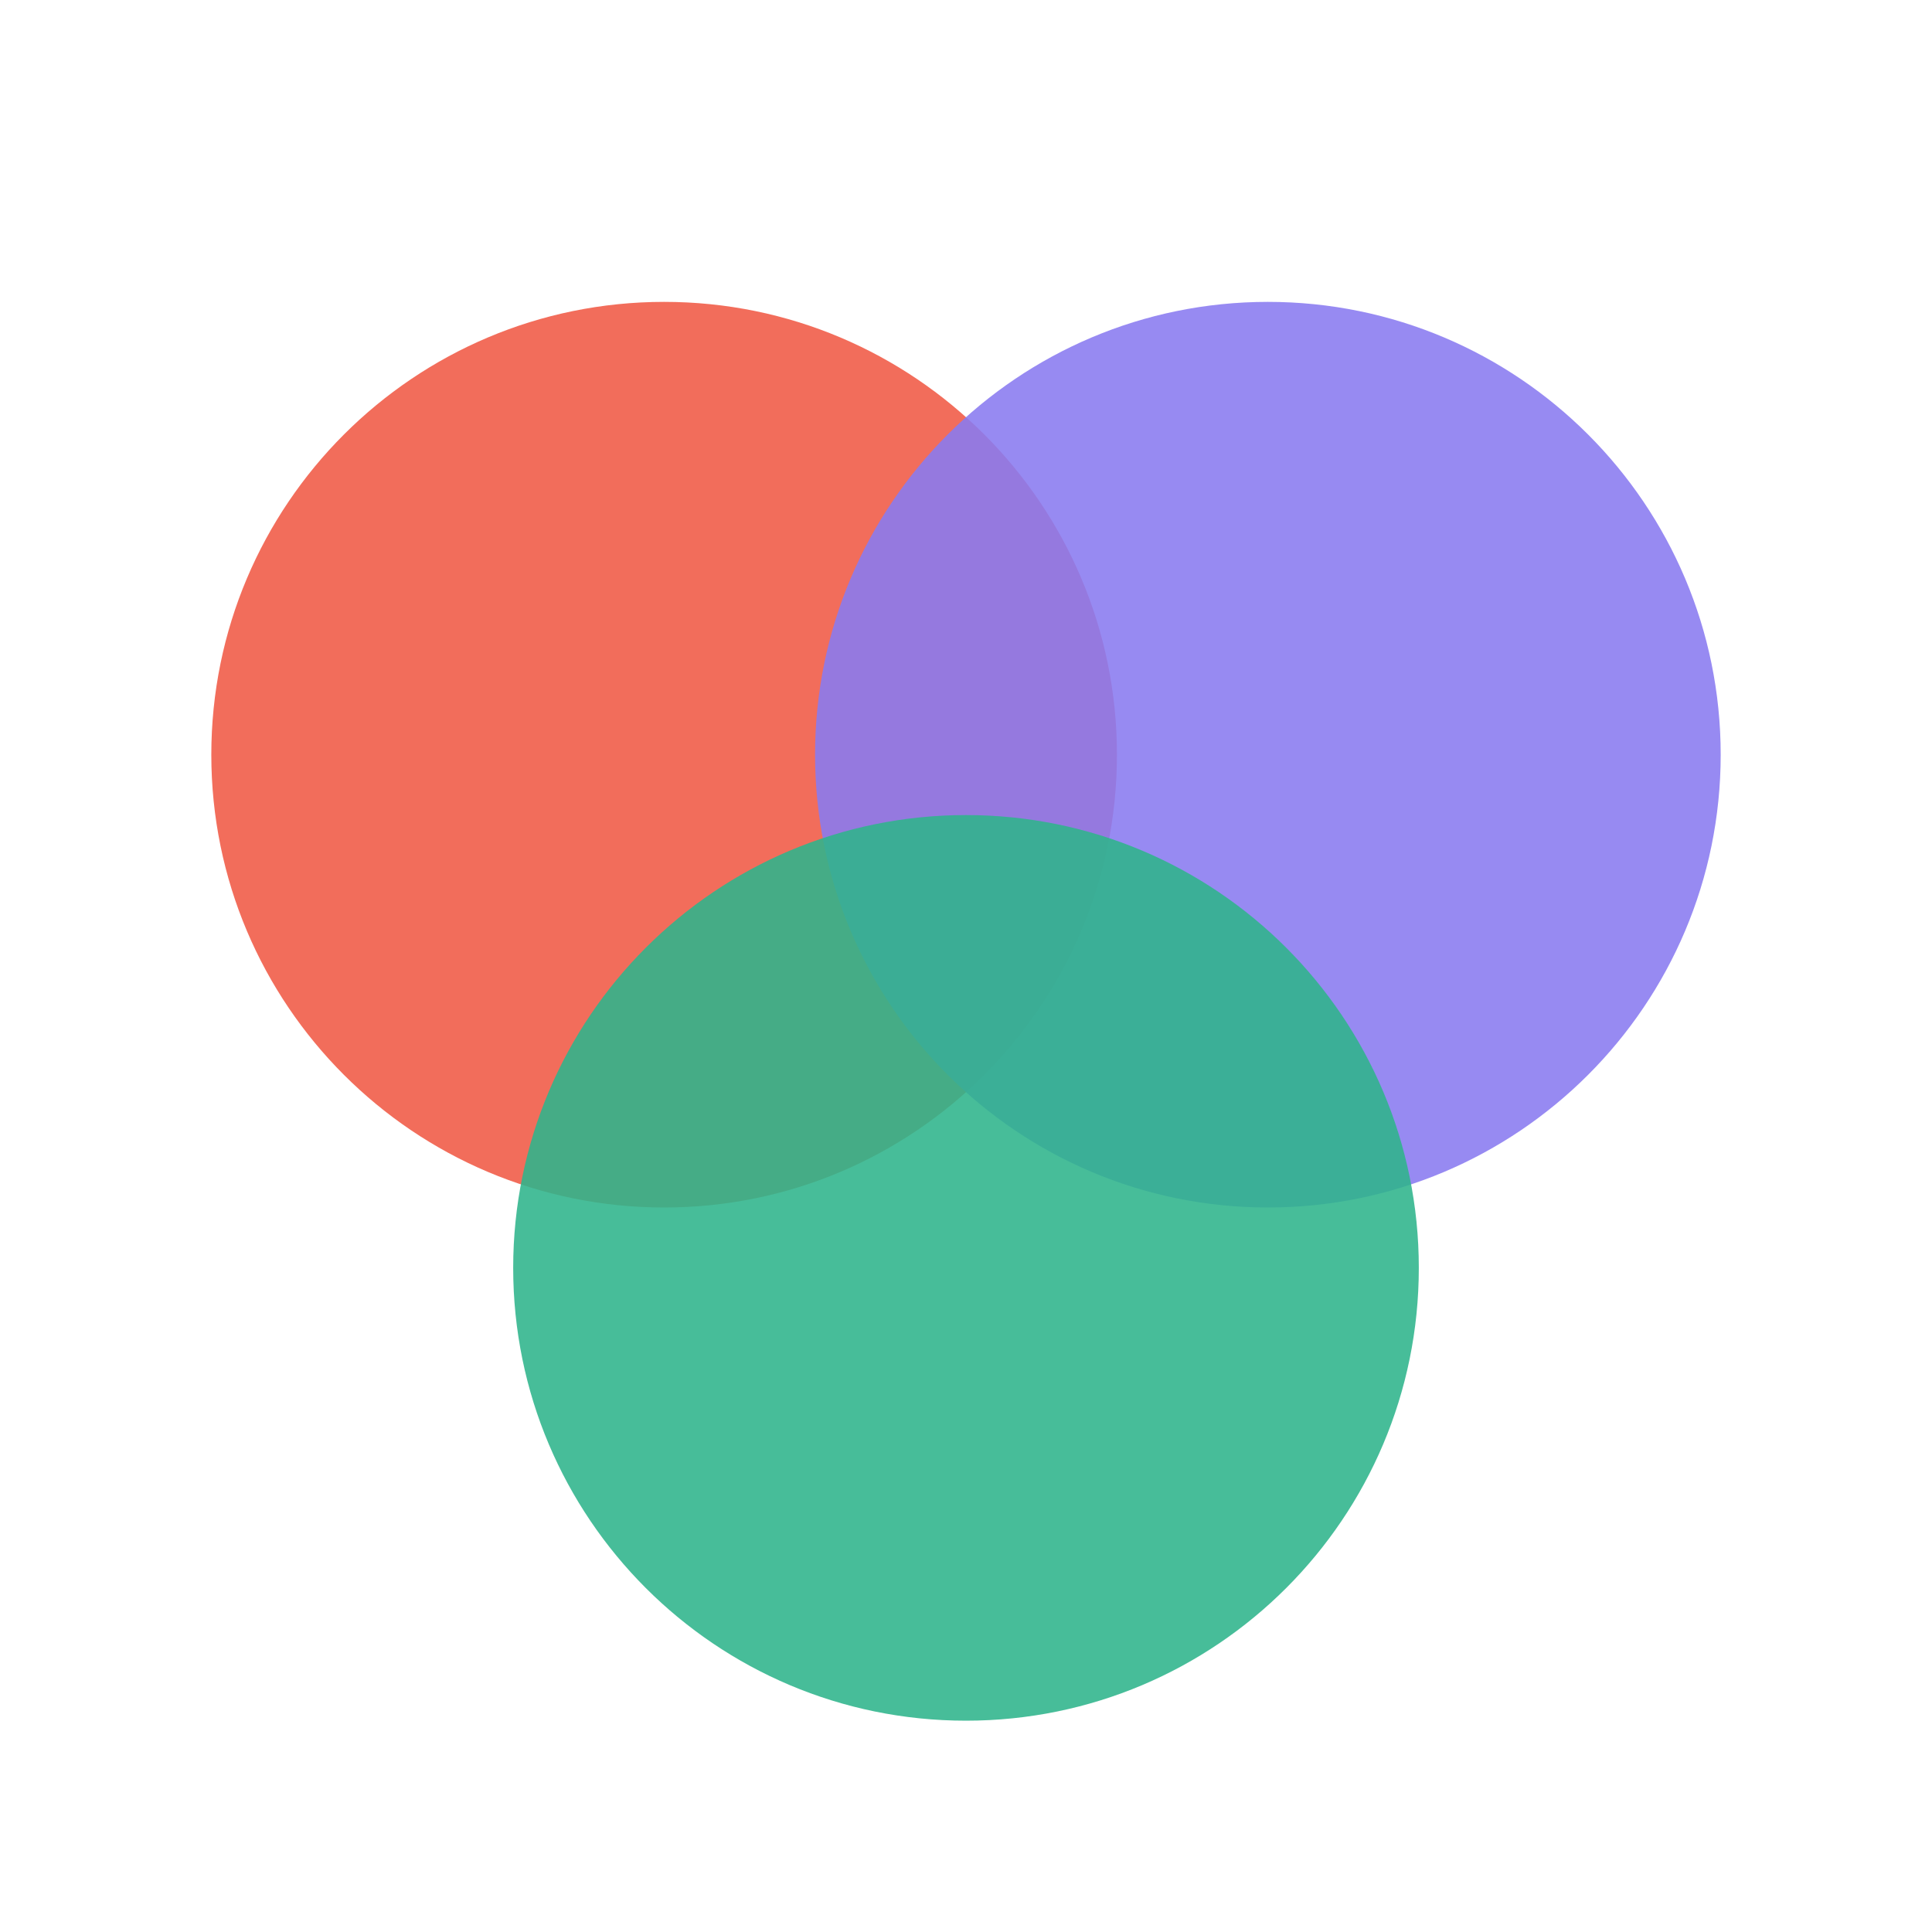
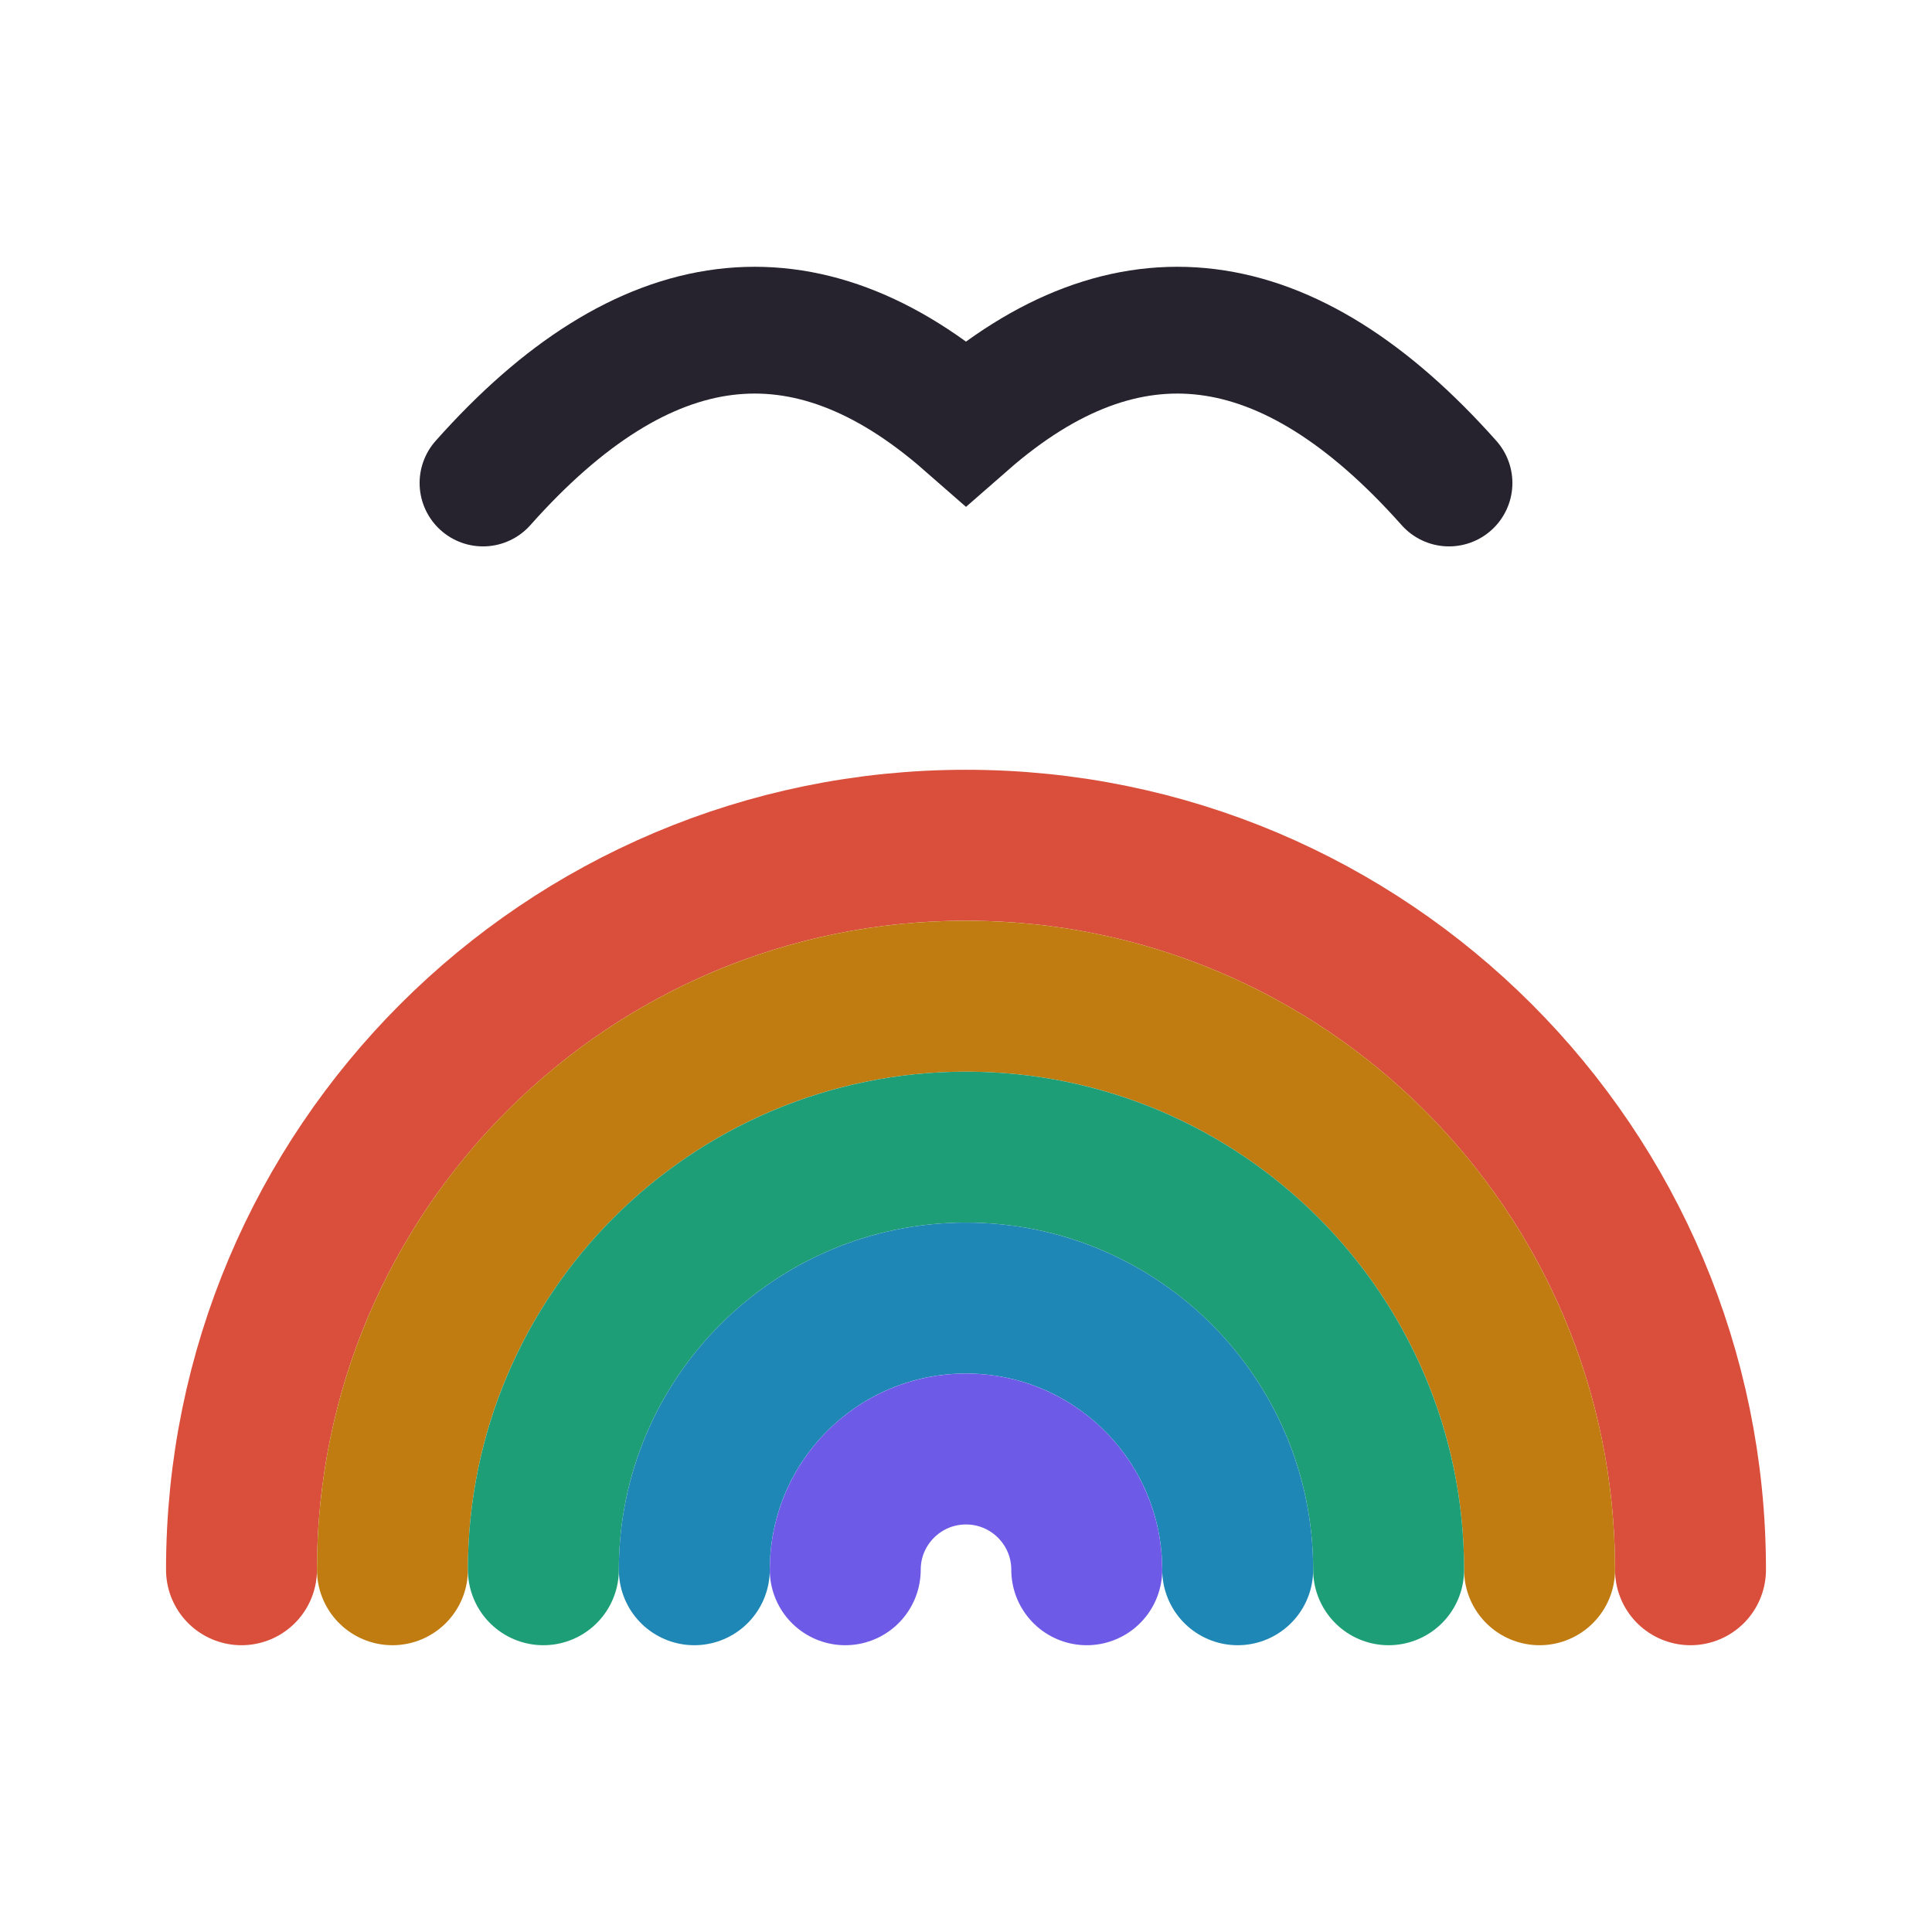
<svg xmlns="http://www.w3.org/2000/svg" viewBox="0 0 64 64">
-   <circle cx="22" cy="25" r="15" fill="#F26D5B" />
-   <circle cx="42" cy="25" r="15" fill="#8A7BF0" fill-opacity="0.88" />
-   <circle cx="32" cy="42" r="15" fill="#2FB48C" fill-opacity="0.88" />
+   <style>
+     .bird { stroke: #26232e; }
+     @media (prefers-color-scheme: dark) { .bird { stroke: #efecf6; } }
+   </style>
+   <g fill="none" stroke-linecap="round">
+     <path d="M8 52 A24 24 0 0 1 56 52" stroke="#d94f3b" stroke-width="5" />
+     <path d="M13 52 A19 19 0 0 1 51 52" stroke="#c07c10" stroke-width="5" />
+     <path d="M18 52 A14 14 0 0 1 46 52" stroke="#1d9e76" stroke-width="5" />
+     <path d="M23 52 A9 9 0 0 1 41 52" stroke="#1f87b5" stroke-width="5" />
+     <path d="M28 52 A4 4 0 0 1 36 52" stroke="#6d5ae6" stroke-width="5" />
+   </g>
+   <path class="bird" d="M16 16 Q24 7 32 14 Q40 7 48 16" fill="none" stroke-width="4.2" stroke-linecap="round" />
</svg>
